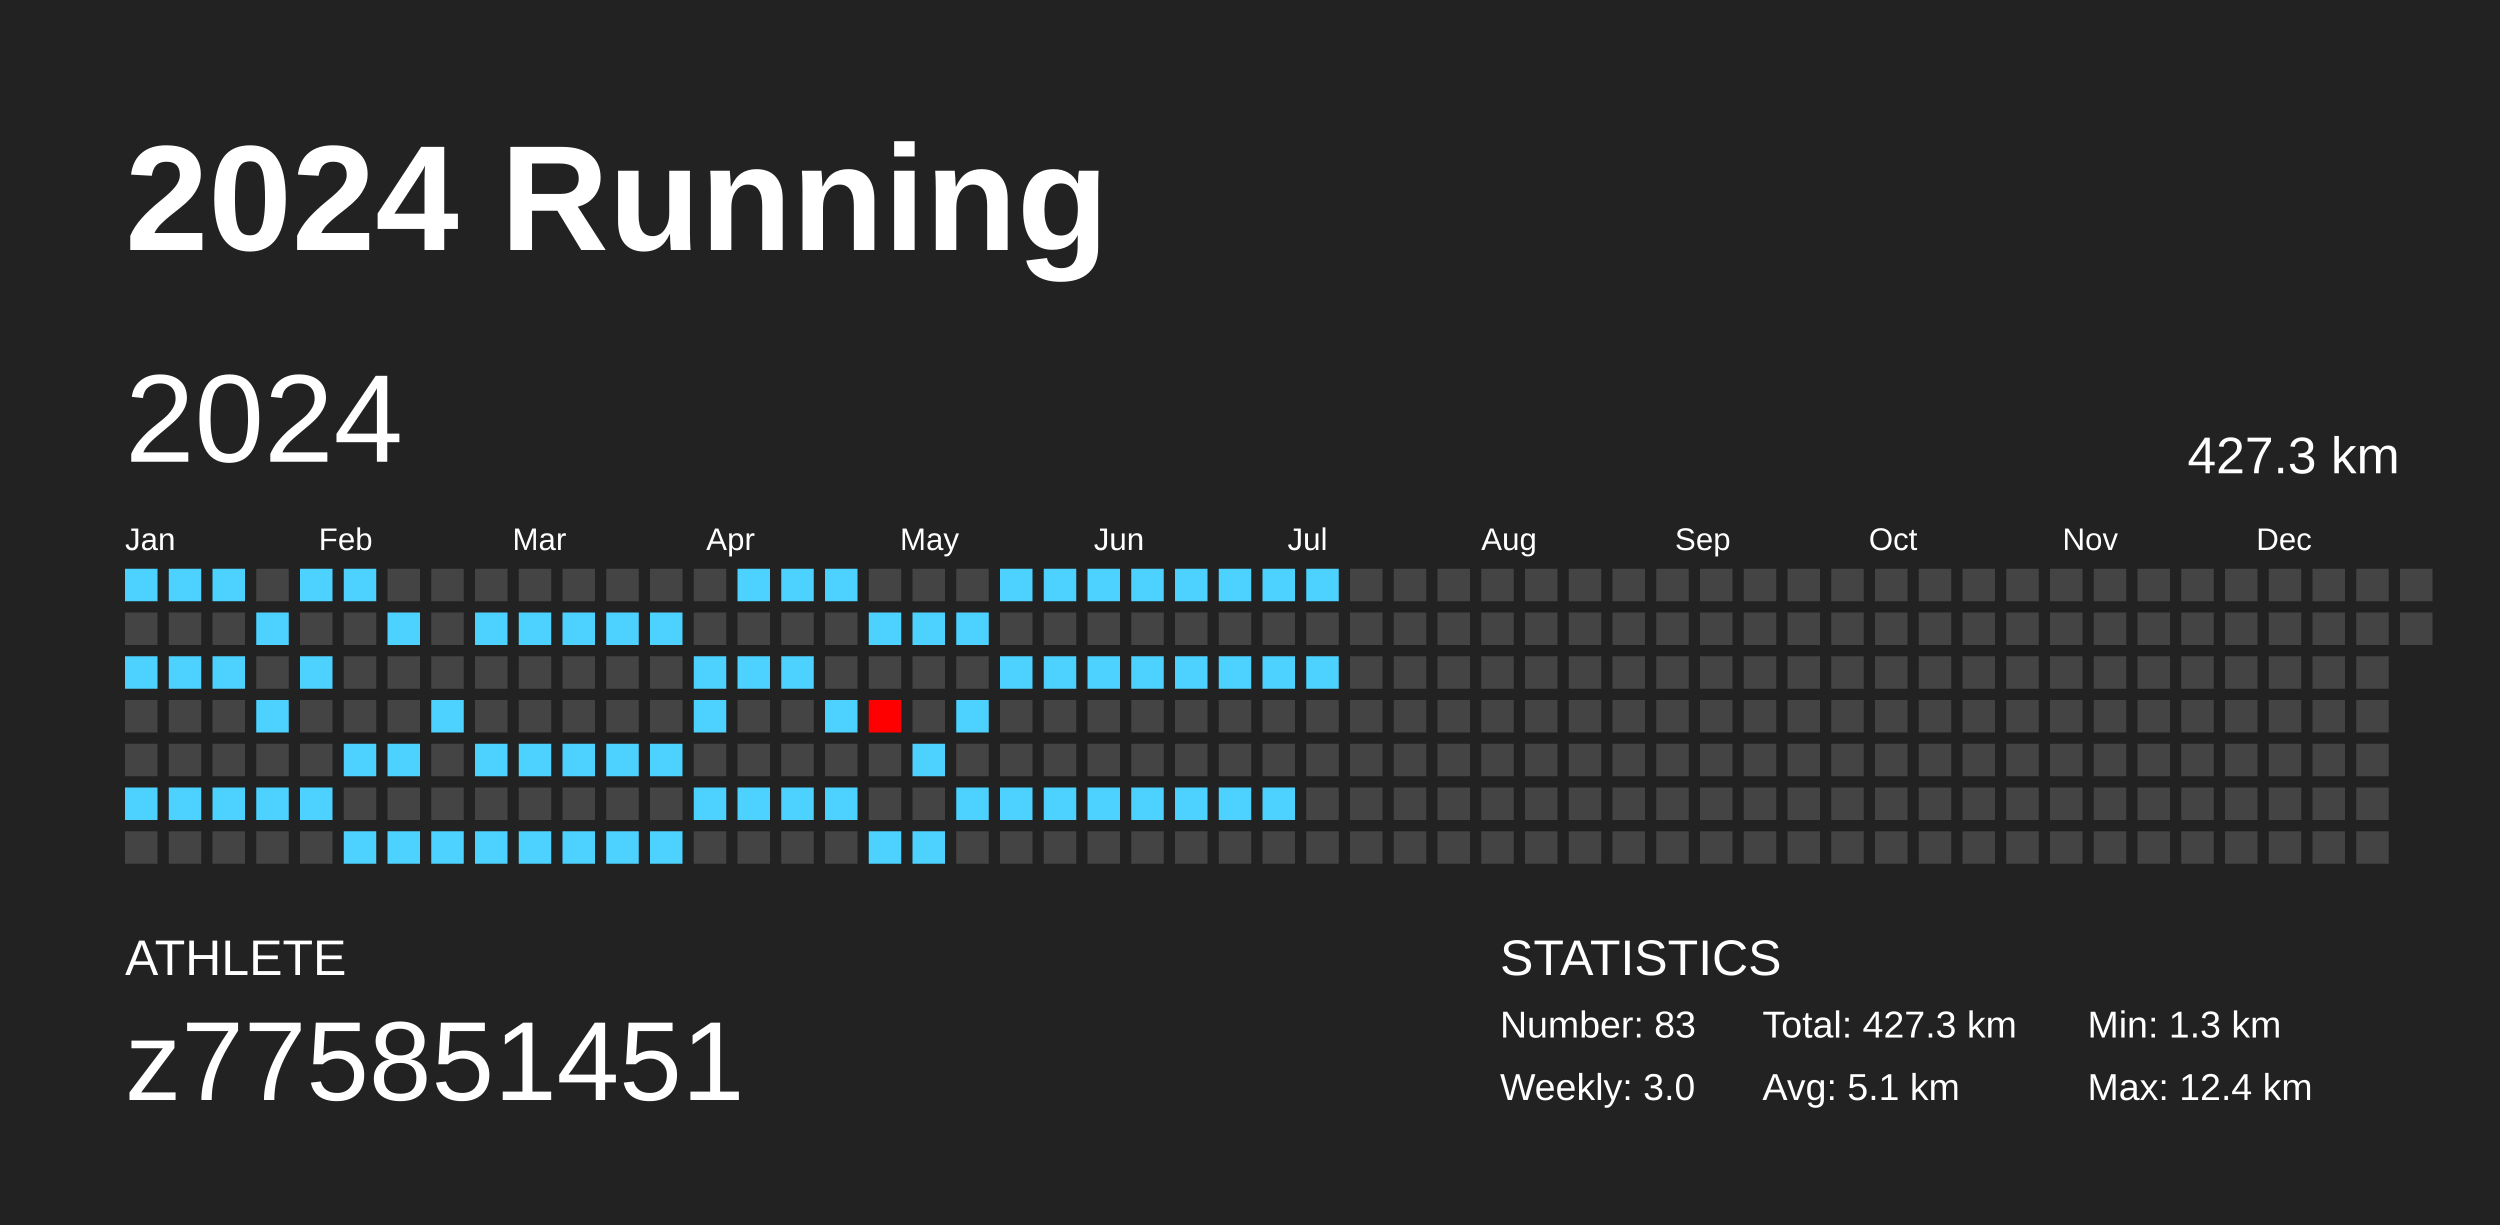
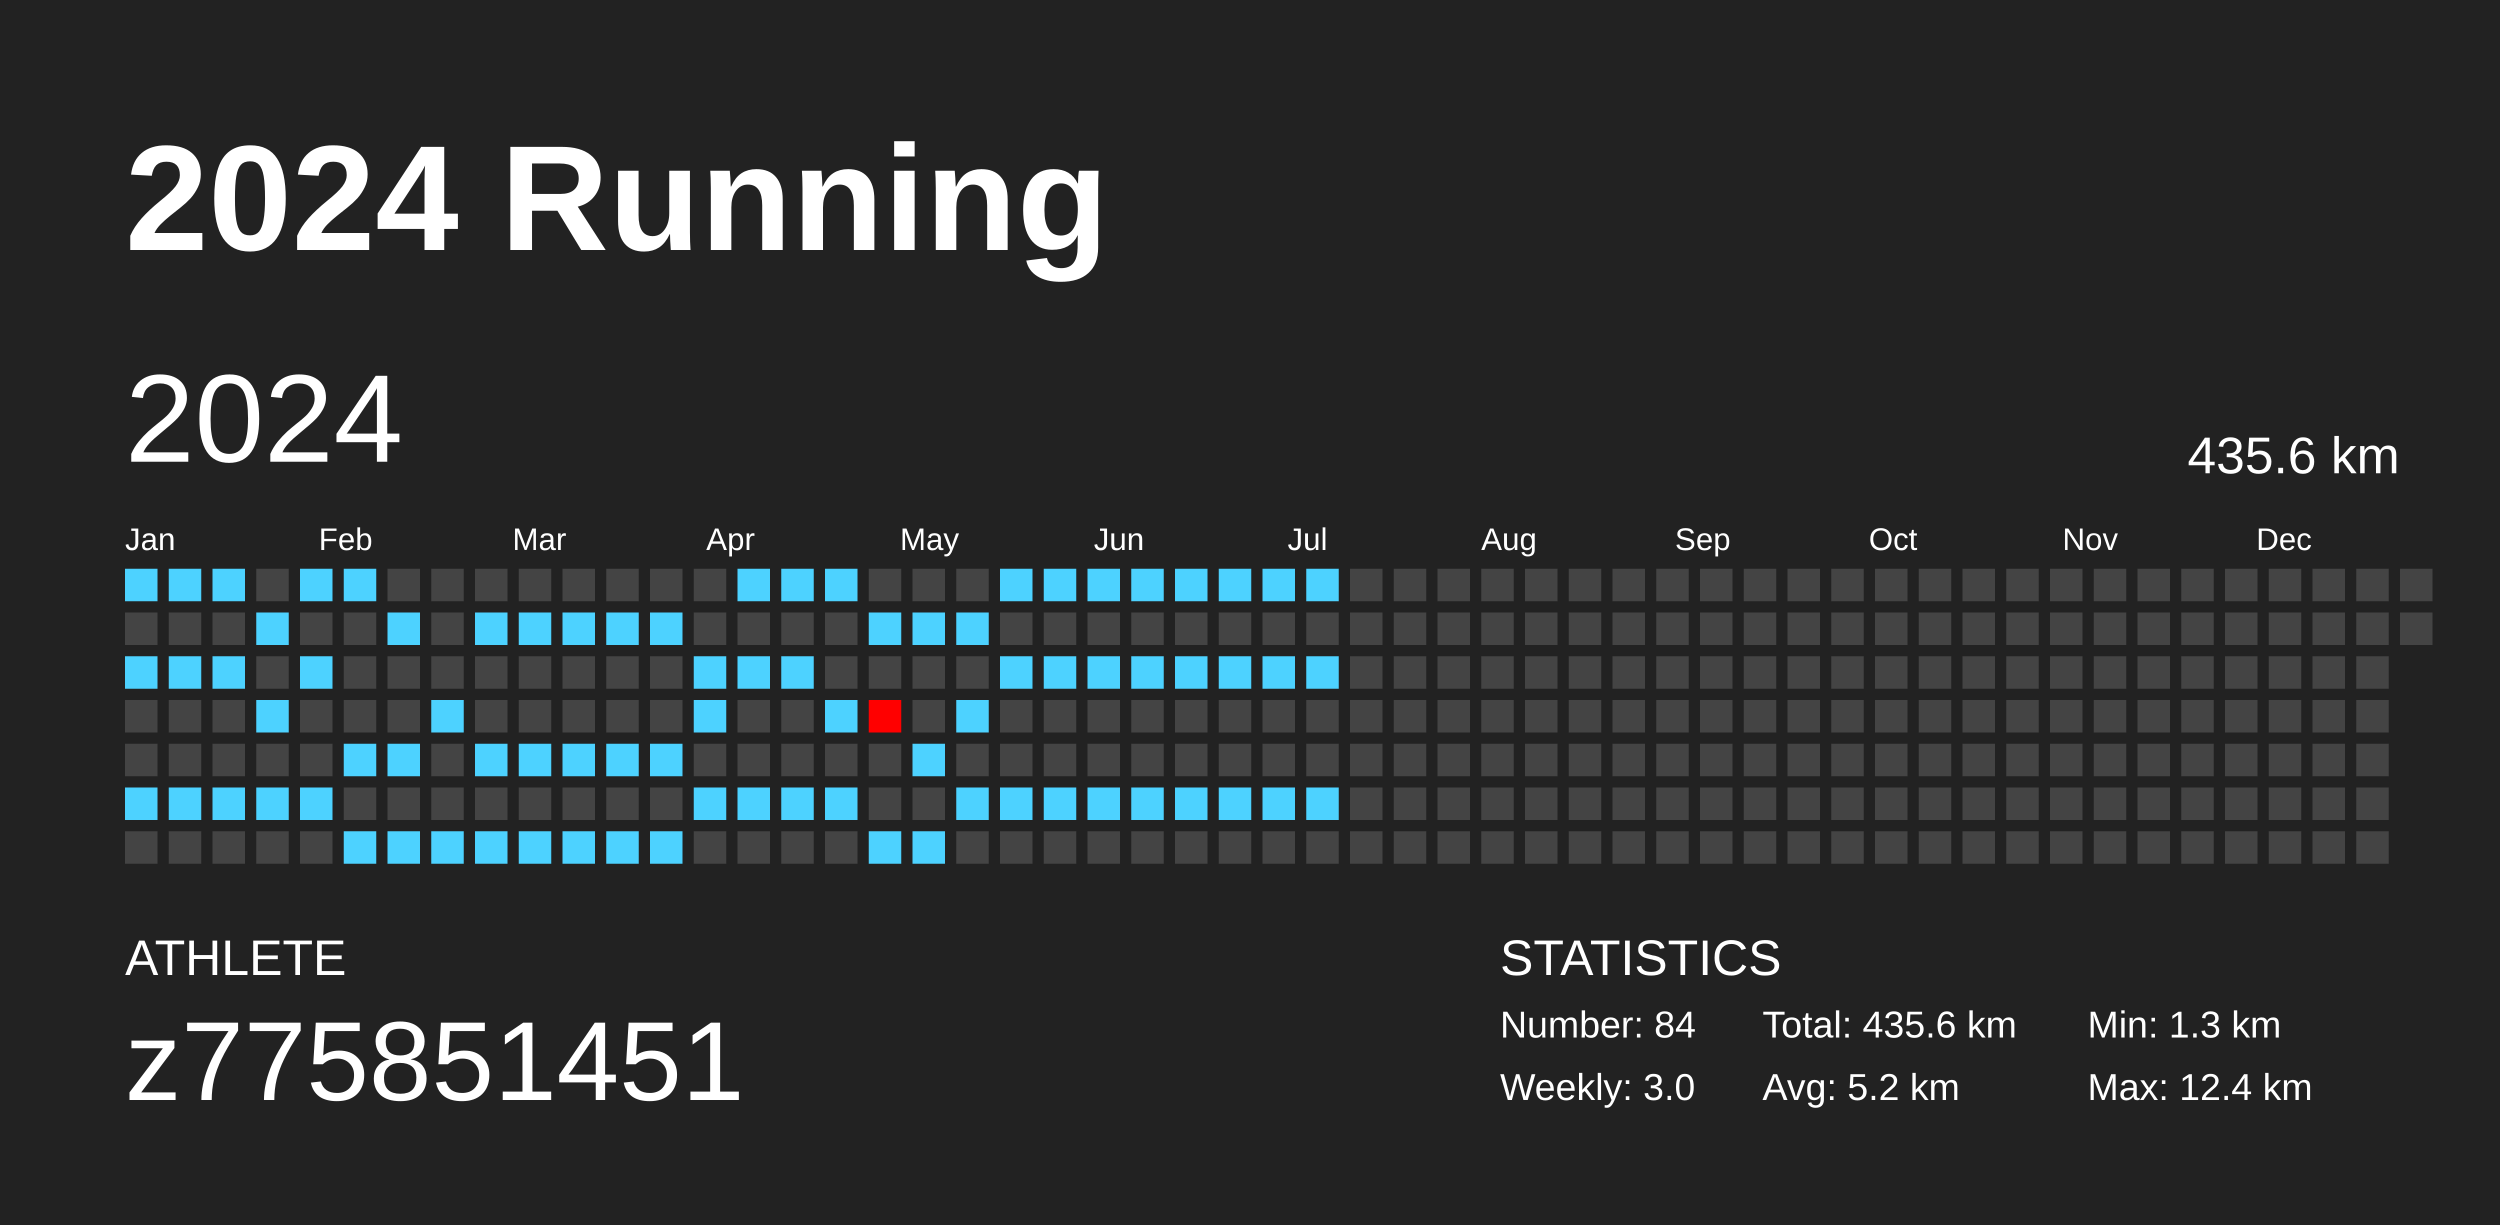
<svg xmlns="http://www.w3.org/2000/svg" baseProfile="full" height="98mm" version="1.1" viewBox="0,0,200,98" width="200mm">
  <defs />
  <rect fill="#222222" height="98" width="200" x="0" y="0" />
  <text fill="#FFFFFF" style="font-size:12px; font-family:Arial; font-weight:bold;" x="10" y="20">2024 Running</text>
  <text fill="#FFFFFF" style="font-size:4px; font-family:Arial" x="10" y="78">ATHLETE</text>
  <text fill="#FFFFFF" style="font-size:9px; font-family:Arial" x="10" y="88">z775851451</text>
  <text fill="#FFFFFF" style="font-size:4px; font-family:Arial" x="120" y="78">STATISTICS</text>
-   <text fill="#FFFFFF" style="font-size:3px; font-family:Arial" x="120" y="83">Number: 83</text>
+   <text fill="#FFFFFF" style="font-size:3px; font-family:Arial" x="120" y="83">Number: 84</text>
  <text fill="#FFFFFF" style="font-size:3px; font-family:Arial" x="120" y="88">Weekly: 3.0</text>
-   <text fill="#FFFFFF" style="font-size:3px; font-family:Arial" x="141" y="83">Total: 427.3 km</text>
-   <text fill="#FFFFFF" style="font-size:3px; font-family:Arial" x="141" y="88">Avg: 5.1 km</text>
+   <text fill="#FFFFFF" style="font-size:3px; font-family:Arial" x="141" y="83">Total: 435.6 km</text>
+   <text fill="#FFFFFF" style="font-size:3px; font-family:Arial" x="141" y="88">Avg: 5.2 km</text>
  <text fill="#FFFFFF" style="font-size:3px; font-family:Arial" x="167" y="83">Min: 1.3 km</text>
  <text fill="#FFFFFF" style="font-size:3px; font-family:Arial" x="167" y="88">Max: 12.4 km</text>
  <text dominant-baseline="hanging" fill="#FFFFFF" style="font-size:10.0px; font-family:Arial;" x="10" y="30">2024</text>
-   <text dominant-baseline="hanging" fill="#FFFFFF" style="font-size:4.125px; font-family:Arial;" x="175" y="35">427.3 km</text>
+   <text dominant-baseline="hanging" fill="#FFFFFF" style="font-size:4.125px; font-family:Arial;" x="175" y="35">435.6 km</text>
  <text fill="#FFFFFF" style="font-size:2.5px; font-family:Arial" x="10.0" y="44">Jan</text>
  <text fill="#FFFFFF" style="font-size:2.5px; font-family:Arial" x="25.5" y="44">Feb</text>
  <text fill="#FFFFFF" style="font-size:2.5px; font-family:Arial" x="41.0" y="44">Mar</text>
  <text fill="#FFFFFF" style="font-size:2.5px; font-family:Arial" x="56.5" y="44">Apr</text>
  <text fill="#FFFFFF" style="font-size:2.5px; font-family:Arial" x="72.0" y="44">May</text>
  <text fill="#FFFFFF" style="font-size:2.5px; font-family:Arial" x="87.5" y="44">Jun</text>
  <text fill="#FFFFFF" style="font-size:2.5px; font-family:Arial" x="103.0" y="44">Jul</text>
  <text fill="#FFFFFF" style="font-size:2.5px; font-family:Arial" x="118.5" y="44">Aug</text>
  <text fill="#FFFFFF" style="font-size:2.5px; font-family:Arial" x="134.0" y="44">Sep</text>
  <text fill="#FFFFFF" style="font-size:2.5px; font-family:Arial" x="149.5" y="44">Oct</text>
  <text fill="#FFFFFF" style="font-size:2.5px; font-family:Arial" x="165.0" y="44">Nov</text>
  <text fill="#FFFFFF" style="font-size:2.5px; font-family:Arial" x="180.5" y="44">Dec</text>
  <rect fill="#4dd2ff" height="2.6" width="2.6" x="10.0" y="45.5" />
  <rect fill="#444444" height="2.6" width="2.6" x="10.0" y="49.0" />
  <rect fill="#4dd2ff" height="2.6" width="2.6" x="10.0" y="52.5" />
  <rect fill="#444444" height="2.6" width="2.6" x="10.0" y="56.0" />
  <rect fill="#444444" height="2.6" width="2.6" x="10.0" y="59.5" />
  <rect fill="#4dd2ff" height="2.6" width="2.6" x="10.0" y="63.0" />
  <rect fill="#444444" height="2.6" width="2.6" x="10.0" y="66.5" />
  <rect fill="#4dd2ff" height="2.6" width="2.6" x="13.5" y="45.5" />
  <rect fill="#444444" height="2.6" width="2.6" x="13.5" y="49.0" />
  <rect fill="#4dd2ff" height="2.6" width="2.6" x="13.5" y="52.5" />
  <rect fill="#444444" height="2.6" width="2.6" x="13.5" y="56.0" />
  <rect fill="#444444" height="2.6" width="2.6" x="13.5" y="59.5" />
  <rect fill="#4dd2ff" height="2.6" width="2.6" x="13.5" y="63.0" />
  <rect fill="#444444" height="2.6" width="2.6" x="13.5" y="66.5" />
  <rect fill="#4dd2ff" height="2.6" width="2.6" x="17.0" y="45.5" />
  <rect fill="#444444" height="2.6" width="2.6" x="17.0" y="49.0" />
  <rect fill="#4dd2ff" height="2.6" width="2.6" x="17.0" y="52.5" />
  <rect fill="#444444" height="2.6" width="2.6" x="17.0" y="56.0" />
  <rect fill="#444444" height="2.6" width="2.6" x="17.0" y="59.5" />
  <rect fill="#4dd2ff" height="2.6" width="2.6" x="17.0" y="63.0" />
  <rect fill="#444444" height="2.6" width="2.6" x="17.0" y="66.5" />
  <rect fill="#444444" height="2.6" width="2.6" x="20.5" y="45.5" />
  <rect fill="#4dd2ff" height="2.6" width="2.6" x="20.5" y="49.0" />
  <rect fill="#444444" height="2.6" width="2.6" x="20.5" y="52.5" />
  <rect fill="#4dd2ff" height="2.6" width="2.6" x="20.5" y="56.0" />
  <rect fill="#444444" height="2.6" width="2.6" x="20.5" y="59.5" />
  <rect fill="#4dd2ff" height="2.6" width="2.6" x="20.5" y="63.0" />
  <rect fill="#444444" height="2.6" width="2.6" x="20.5" y="66.5" />
  <rect fill="#4dd2ff" height="2.6" width="2.6" x="24.0" y="45.5" />
  <rect fill="#444444" height="2.6" width="2.6" x="24.0" y="49.0" />
  <rect fill="#4dd2ff" height="2.6" width="2.6" x="24.0" y="52.5" />
  <rect fill="#444444" height="2.6" width="2.6" x="24.0" y="56.0" />
  <rect fill="#444444" height="2.6" width="2.6" x="24.0" y="59.5" />
  <rect fill="#4dd2ff" height="2.6" width="2.6" x="24.0" y="63.0" />
  <rect fill="#444444" height="2.6" width="2.6" x="24.0" y="66.5" />
  <rect fill="#4dd2ff" height="2.6" width="2.6" x="27.5" y="45.5" />
  <rect fill="#444444" height="2.6" width="2.6" x="27.5" y="49.0" />
  <rect fill="#444444" height="2.6" width="2.6" x="27.5" y="52.5" />
  <rect fill="#444444" height="2.6" width="2.6" x="27.5" y="56.0" />
  <rect fill="#4dd2ff" height="2.6" width="2.6" x="27.5" y="59.5" />
  <rect fill="#444444" height="2.6" width="2.6" x="27.5" y="63.0" />
  <rect fill="#4dd2ff" height="2.6" width="2.6" x="27.5" y="66.5" />
  <rect fill="#444444" height="2.6" width="2.6" x="31.0" y="45.5" />
  <rect fill="#4dd2ff" height="2.6" width="2.6" x="31.0" y="49.0" />
  <rect fill="#444444" height="2.6" width="2.6" x="31.0" y="52.5" />
  <rect fill="#444444" height="2.6" width="2.6" x="31.0" y="56.0" />
  <rect fill="#4dd2ff" height="2.6" width="2.6" x="31.0" y="59.5" />
  <rect fill="#444444" height="2.6" width="2.6" x="31.0" y="63.0" />
  <rect fill="#4dd2ff" height="2.6" width="2.6" x="31.0" y="66.5" />
  <rect fill="#444444" height="2.6" width="2.6" x="34.5" y="45.5" />
  <rect fill="#444444" height="2.6" width="2.6" x="34.5" y="49.0" />
  <rect fill="#444444" height="2.6" width="2.6" x="34.5" y="52.5" />
  <rect fill="#4dd2ff" height="2.6" width="2.6" x="34.5" y="56.0" />
  <rect fill="#444444" height="2.6" width="2.6" x="34.5" y="59.5" />
  <rect fill="#444444" height="2.6" width="2.6" x="34.5" y="63.0" />
  <rect fill="#4dd2ff" height="2.6" width="2.6" x="34.5" y="66.5" />
  <rect fill="#444444" height="2.6" width="2.6" x="38.0" y="45.5" />
  <rect fill="#4dd2ff" height="2.6" width="2.6" x="38.0" y="49.0" />
  <rect fill="#444444" height="2.6" width="2.6" x="38.0" y="52.5" />
  <rect fill="#444444" height="2.6" width="2.6" x="38.0" y="56.0" />
  <rect fill="#4dd2ff" height="2.6" width="2.6" x="38.0" y="59.5" />
  <rect fill="#444444" height="2.6" width="2.6" x="38.0" y="63.0" />
  <rect fill="#4dd2ff" height="2.6" width="2.6" x="38.0" y="66.5" />
  <rect fill="#444444" height="2.6" width="2.6" x="41.5" y="45.5" />
  <rect fill="#4dd2ff" height="2.6" width="2.6" x="41.5" y="49.0" />
  <rect fill="#444444" height="2.6" width="2.6" x="41.5" y="52.5" />
  <rect fill="#444444" height="2.6" width="2.6" x="41.5" y="56.0" />
  <rect fill="#4dd2ff" height="2.6" width="2.6" x="41.5" y="59.5" />
  <rect fill="#444444" height="2.6" width="2.6" x="41.5" y="63.0" />
  <rect fill="#4dd2ff" height="2.6" width="2.6" x="41.5" y="66.5" />
  <rect fill="#444444" height="2.6" width="2.6" x="45.0" y="45.5" />
  <rect fill="#4dd2ff" height="2.6" width="2.6" x="45.0" y="49.0" />
  <rect fill="#444444" height="2.6" width="2.6" x="45.0" y="52.5" />
  <rect fill="#444444" height="2.6" width="2.6" x="45.0" y="56.0" />
  <rect fill="#4dd2ff" height="2.6" width="2.6" x="45.0" y="59.5" />
  <rect fill="#444444" height="2.6" width="2.6" x="45.0" y="63.0" />
  <rect fill="#4dd2ff" height="2.6" width="2.6" x="45.0" y="66.5" />
  <rect fill="#444444" height="2.6" width="2.6" x="48.5" y="45.5" />
  <rect fill="#4dd2ff" height="2.6" width="2.6" x="48.5" y="49.0" />
  <rect fill="#444444" height="2.6" width="2.6" x="48.5" y="52.5" />
  <rect fill="#444444" height="2.6" width="2.6" x="48.5" y="56.0" />
  <rect fill="#4dd2ff" height="2.6" width="2.6" x="48.5" y="59.5" />
  <rect fill="#444444" height="2.6" width="2.6" x="48.5" y="63.0" />
  <rect fill="#4dd2ff" height="2.6" width="2.6" x="48.5" y="66.5" />
  <rect fill="#444444" height="2.6" width="2.6" x="52.0" y="45.5" />
  <rect fill="#4dd2ff" height="2.6" width="2.6" x="52.0" y="49.0" />
  <rect fill="#444444" height="2.6" width="2.6" x="52.0" y="52.5" />
  <rect fill="#444444" height="2.6" width="2.6" x="52.0" y="56.0" />
  <rect fill="#4dd2ff" height="2.6" width="2.6" x="52.0" y="59.5" />
  <rect fill="#444444" height="2.6" width="2.6" x="52.0" y="63.0" />
  <rect fill="#4dd2ff" height="2.6" width="2.6" x="52.0" y="66.5" />
  <rect fill="#444444" height="2.6" width="2.6" x="55.5" y="45.5" />
  <rect fill="#444444" height="2.6" width="2.6" x="55.5" y="49.0" />
  <rect fill="#4dd2ff" height="2.6" width="2.6" x="55.5" y="52.5" />
  <rect fill="#4dd2ff" height="2.6" width="2.6" x="55.5" y="56.0" />
  <rect fill="#444444" height="2.6" width="2.6" x="55.5" y="59.5" />
  <rect fill="#4dd2ff" height="2.6" width="2.6" x="55.5" y="63.0" />
  <rect fill="#444444" height="2.6" width="2.6" x="55.5" y="66.5" />
  <rect fill="#4dd2ff" height="2.6" width="2.6" x="59.0" y="45.5" />
  <rect fill="#444444" height="2.6" width="2.6" x="59.0" y="49.0" />
  <rect fill="#4dd2ff" height="2.6" width="2.6" x="59.0" y="52.5" />
  <rect fill="#444444" height="2.6" width="2.6" x="59.0" y="56.0" />
  <rect fill="#444444" height="2.6" width="2.6" x="59.0" y="59.5" />
  <rect fill="#4dd2ff" height="2.6" width="2.6" x="59.0" y="63.0" />
  <rect fill="#444444" height="2.6" width="2.6" x="59.0" y="66.5" />
  <rect fill="#4dd2ff" height="2.6" width="2.6" x="62.5" y="45.5" />
  <rect fill="#444444" height="2.6" width="2.6" x="62.5" y="49.0" />
  <rect fill="#4dd2ff" height="2.6" width="2.6" x="62.5" y="52.5" />
  <rect fill="#444444" height="2.6" width="2.6" x="62.5" y="56.0" />
  <rect fill="#444444" height="2.6" width="2.6" x="62.5" y="59.5" />
  <rect fill="#4dd2ff" height="2.6" width="2.6" x="62.5" y="63.0" />
  <rect fill="#444444" height="2.6" width="2.6" x="62.5" y="66.5" />
  <rect fill="#4dd2ff" height="2.6" width="2.6" x="66.0" y="45.5" />
  <rect fill="#444444" height="2.6" width="2.6" x="66.0" y="49.0" />
  <rect fill="#444444" height="2.6" width="2.6" x="66.0" y="52.5" />
  <rect fill="#4dd2ff" height="2.6" width="2.6" x="66.0" y="56.0" />
  <rect fill="#444444" height="2.6" width="2.6" x="66.0" y="59.5" />
  <rect fill="#4dd2ff" height="2.6" width="2.6" x="66.0" y="63.0" />
  <rect fill="#444444" height="2.6" width="2.6" x="66.0" y="66.5" />
  <rect fill="#444444" height="2.6" width="2.6" x="69.5" y="45.5" />
  <rect fill="#4dd2ff" height="2.6" width="2.6" x="69.5" y="49.0" />
  <rect fill="#444444" height="2.6" width="2.6" x="69.5" y="52.5" />
  <rect fill="#ff0000" height="2.6" width="2.6" x="69.5" y="56.0" />
  <rect fill="#444444" height="2.6" width="2.6" x="69.5" y="59.5" />
  <rect fill="#444444" height="2.6" width="2.6" x="69.5" y="63.0" />
  <rect fill="#4dd2ff" height="2.6" width="2.6" x="69.5" y="66.5" />
  <rect fill="#444444" height="2.6" width="2.6" x="73.0" y="45.5" />
  <rect fill="#4dd2ff" height="2.6" width="2.6" x="73.0" y="49.0" />
  <rect fill="#444444" height="2.6" width="2.6" x="73.0" y="52.5" />
  <rect fill="#444444" height="2.6" width="2.6" x="73.0" y="56.0" />
  <rect fill="#4dd2ff" height="2.6" width="2.6" x="73.0" y="59.5" />
  <rect fill="#444444" height="2.6" width="2.6" x="73.0" y="63.0" />
  <rect fill="#4dd2ff" height="2.6" width="2.6" x="73.0" y="66.5" />
  <rect fill="#444444" height="2.6" width="2.6" x="76.5" y="45.5" />
  <rect fill="#4dd2ff" height="2.6" width="2.6" x="76.5" y="49.0" />
  <rect fill="#444444" height="2.6" width="2.6" x="76.5" y="52.5" />
  <rect fill="#4dd2ff" height="2.6" width="2.6" x="76.5" y="56.0" />
  <rect fill="#444444" height="2.6" width="2.6" x="76.5" y="59.5" />
  <rect fill="#4dd2ff" height="2.6" width="2.6" x="76.5" y="63.0" />
  <rect fill="#444444" height="2.6" width="2.6" x="76.5" y="66.5" />
  <rect fill="#4dd2ff" height="2.6" width="2.6" x="80.0" y="45.5" />
  <rect fill="#444444" height="2.6" width="2.6" x="80.0" y="49.0" />
  <rect fill="#4dd2ff" height="2.6" width="2.6" x="80.0" y="52.5" />
  <rect fill="#444444" height="2.6" width="2.6" x="80.0" y="56.0" />
  <rect fill="#444444" height="2.6" width="2.6" x="80.0" y="59.5" />
  <rect fill="#4dd2ff" height="2.6" width="2.6" x="80.0" y="63.0" />
  <rect fill="#444444" height="2.6" width="2.6" x="80.0" y="66.5" />
  <rect fill="#4dd2ff" height="2.6" width="2.6" x="83.5" y="45.5" />
  <rect fill="#444444" height="2.6" width="2.6" x="83.5" y="49.0" />
  <rect fill="#4dd2ff" height="2.6" width="2.6" x="83.5" y="52.5" />
  <rect fill="#444444" height="2.6" width="2.6" x="83.5" y="56.0" />
  <rect fill="#444444" height="2.6" width="2.6" x="83.5" y="59.5" />
  <rect fill="#4dd2ff" height="2.6" width="2.6" x="83.5" y="63.0" />
  <rect fill="#444444" height="2.6" width="2.6" x="83.5" y="66.5" />
  <rect fill="#4dd2ff" height="2.6" width="2.6" x="87.0" y="45.5" />
  <rect fill="#444444" height="2.6" width="2.6" x="87.0" y="49.0" />
  <rect fill="#4dd2ff" height="2.6" width="2.6" x="87.0" y="52.5" />
  <rect fill="#444444" height="2.6" width="2.6" x="87.0" y="56.0" />
  <rect fill="#444444" height="2.6" width="2.6" x="87.0" y="59.5" />
  <rect fill="#4dd2ff" height="2.6" width="2.6" x="87.0" y="63.0" />
  <rect fill="#444444" height="2.6" width="2.6" x="87.0" y="66.5" />
  <rect fill="#4dd2ff" height="2.6" width="2.6" x="90.5" y="45.5" />
  <rect fill="#444444" height="2.6" width="2.6" x="90.5" y="49.0" />
  <rect fill="#4dd2ff" height="2.6" width="2.6" x="90.5" y="52.5" />
  <rect fill="#444444" height="2.6" width="2.6" x="90.5" y="56.0" />
  <rect fill="#444444" height="2.6" width="2.6" x="90.5" y="59.5" />
  <rect fill="#4dd2ff" height="2.6" width="2.6" x="90.5" y="63.0" />
  <rect fill="#444444" height="2.6" width="2.6" x="90.5" y="66.5" />
  <rect fill="#4dd2ff" height="2.6" width="2.6" x="94.0" y="45.5" />
  <rect fill="#444444" height="2.6" width="2.6" x="94.0" y="49.0" />
  <rect fill="#4dd2ff" height="2.6" width="2.6" x="94.0" y="52.5" />
  <rect fill="#444444" height="2.6" width="2.6" x="94.0" y="56.0" />
  <rect fill="#444444" height="2.6" width="2.6" x="94.0" y="59.5" />
  <rect fill="#4dd2ff" height="2.6" width="2.6" x="94.0" y="63.0" />
  <rect fill="#444444" height="2.6" width="2.6" x="94.0" y="66.5" />
  <rect fill="#4dd2ff" height="2.6" width="2.6" x="97.5" y="45.5" />
  <rect fill="#444444" height="2.6" width="2.6" x="97.5" y="49.0" />
  <rect fill="#4dd2ff" height="2.6" width="2.6" x="97.5" y="52.5" />
  <rect fill="#444444" height="2.6" width="2.6" x="97.5" y="56.0" />
  <rect fill="#444444" height="2.6" width="2.6" x="97.5" y="59.5" />
  <rect fill="#4dd2ff" height="2.6" width="2.6" x="97.5" y="63.0" />
  <rect fill="#444444" height="2.6" width="2.6" x="97.5" y="66.5" />
  <rect fill="#4dd2ff" height="2.6" width="2.6" x="101.0" y="45.5" />
  <rect fill="#444444" height="2.6" width="2.6" x="101.0" y="49.0" />
  <rect fill="#4dd2ff" height="2.6" width="2.6" x="101.0" y="52.5" />
  <rect fill="#444444" height="2.6" width="2.6" x="101.0" y="56.0" />
  <rect fill="#444444" height="2.6" width="2.6" x="101.0" y="59.5" />
  <rect fill="#4dd2ff" height="2.6" width="2.6" x="101.0" y="63.0" />
  <rect fill="#444444" height="2.6" width="2.6" x="101.0" y="66.5" />
  <rect fill="#4dd2ff" height="2.6" width="2.6" x="104.5" y="45.5" />
  <rect fill="#444444" height="2.6" width="2.6" x="104.5" y="49.0" />
  <rect fill="#4dd2ff" height="2.6" width="2.6" x="104.5" y="52.5" />
  <rect fill="#444444" height="2.6" width="2.6" x="104.5" y="56.0" />
  <rect fill="#444444" height="2.6" width="2.6" x="104.5" y="59.5" />
-   <rect fill="#444444" height="2.6" width="2.6" x="104.5" y="63.0" />
+   <rect fill="#4dd2ff" height="2.6" width="2.6" x="104.5" y="63.0" />
  <rect fill="#444444" height="2.6" width="2.6" x="104.5" y="66.5" />
  <rect fill="#444444" height="2.6" width="2.6" x="108.0" y="45.5" />
  <rect fill="#444444" height="2.6" width="2.6" x="108.0" y="49.0" />
  <rect fill="#444444" height="2.6" width="2.6" x="108.0" y="52.5" />
  <rect fill="#444444" height="2.6" width="2.6" x="108.0" y="56.0" />
  <rect fill="#444444" height="2.6" width="2.6" x="108.0" y="59.5" />
  <rect fill="#444444" height="2.6" width="2.6" x="108.0" y="63.0" />
  <rect fill="#444444" height="2.6" width="2.6" x="108.0" y="66.5" />
  <rect fill="#444444" height="2.6" width="2.6" x="111.5" y="45.5" />
  <rect fill="#444444" height="2.6" width="2.6" x="111.5" y="49.0" />
  <rect fill="#444444" height="2.6" width="2.6" x="111.5" y="52.5" />
  <rect fill="#444444" height="2.6" width="2.6" x="111.5" y="56.0" />
  <rect fill="#444444" height="2.6" width="2.6" x="111.5" y="59.5" />
  <rect fill="#444444" height="2.6" width="2.6" x="111.5" y="63.0" />
  <rect fill="#444444" height="2.6" width="2.6" x="111.5" y="66.5" />
  <rect fill="#444444" height="2.6" width="2.6" x="115.0" y="45.5" />
  <rect fill="#444444" height="2.6" width="2.6" x="115.0" y="49.0" />
  <rect fill="#444444" height="2.6" width="2.6" x="115.0" y="52.5" />
  <rect fill="#444444" height="2.6" width="2.6" x="115.0" y="56.0" />
  <rect fill="#444444" height="2.6" width="2.6" x="115.0" y="59.5" />
  <rect fill="#444444" height="2.6" width="2.6" x="115.0" y="63.0" />
  <rect fill="#444444" height="2.6" width="2.6" x="115.0" y="66.5" />
  <rect fill="#444444" height="2.6" width="2.6" x="118.5" y="45.5" />
  <rect fill="#444444" height="2.6" width="2.6" x="118.5" y="49.0" />
  <rect fill="#444444" height="2.6" width="2.6" x="118.5" y="52.5" />
  <rect fill="#444444" height="2.6" width="2.6" x="118.5" y="56.0" />
  <rect fill="#444444" height="2.6" width="2.6" x="118.5" y="59.5" />
  <rect fill="#444444" height="2.6" width="2.6" x="118.5" y="63.0" />
  <rect fill="#444444" height="2.6" width="2.6" x="118.5" y="66.5" />
  <rect fill="#444444" height="2.6" width="2.6" x="122.0" y="45.5" />
  <rect fill="#444444" height="2.6" width="2.6" x="122.0" y="49.0" />
  <rect fill="#444444" height="2.6" width="2.6" x="122.0" y="52.5" />
  <rect fill="#444444" height="2.6" width="2.6" x="122.0" y="56.0" />
  <rect fill="#444444" height="2.6" width="2.6" x="122.0" y="59.5" />
  <rect fill="#444444" height="2.6" width="2.6" x="122.0" y="63.0" />
  <rect fill="#444444" height="2.6" width="2.6" x="122.0" y="66.5" />
  <rect fill="#444444" height="2.6" width="2.6" x="125.5" y="45.5" />
  <rect fill="#444444" height="2.6" width="2.6" x="125.5" y="49.0" />
  <rect fill="#444444" height="2.6" width="2.6" x="125.5" y="52.5" />
  <rect fill="#444444" height="2.6" width="2.6" x="125.5" y="56.0" />
  <rect fill="#444444" height="2.6" width="2.6" x="125.5" y="59.5" />
  <rect fill="#444444" height="2.6" width="2.6" x="125.5" y="63.0" />
  <rect fill="#444444" height="2.6" width="2.6" x="125.5" y="66.5" />
  <rect fill="#444444" height="2.6" width="2.6" x="129.0" y="45.5" />
  <rect fill="#444444" height="2.6" width="2.6" x="129.0" y="49.0" />
  <rect fill="#444444" height="2.6" width="2.6" x="129.0" y="52.5" />
  <rect fill="#444444" height="2.6" width="2.6" x="129.0" y="56.0" />
  <rect fill="#444444" height="2.6" width="2.6" x="129.0" y="59.5" />
  <rect fill="#444444" height="2.6" width="2.6" x="129.0" y="63.0" />
  <rect fill="#444444" height="2.6" width="2.6" x="129.0" y="66.5" />
  <rect fill="#444444" height="2.6" width="2.6" x="132.5" y="45.5" />
  <rect fill="#444444" height="2.6" width="2.6" x="132.5" y="49.0" />
  <rect fill="#444444" height="2.6" width="2.6" x="132.5" y="52.5" />
  <rect fill="#444444" height="2.6" width="2.6" x="132.5" y="56.0" />
  <rect fill="#444444" height="2.6" width="2.6" x="132.5" y="59.5" />
  <rect fill="#444444" height="2.6" width="2.6" x="132.5" y="63.0" />
  <rect fill="#444444" height="2.6" width="2.6" x="132.5" y="66.5" />
  <rect fill="#444444" height="2.6" width="2.6" x="136.0" y="45.5" />
  <rect fill="#444444" height="2.6" width="2.6" x="136.0" y="49.0" />
  <rect fill="#444444" height="2.6" width="2.6" x="136.0" y="52.5" />
  <rect fill="#444444" height="2.6" width="2.6" x="136.0" y="56.0" />
  <rect fill="#444444" height="2.6" width="2.6" x="136.0" y="59.5" />
  <rect fill="#444444" height="2.6" width="2.6" x="136.0" y="63.0" />
  <rect fill="#444444" height="2.6" width="2.6" x="136.0" y="66.5" />
  <rect fill="#444444" height="2.6" width="2.6" x="139.5" y="45.5" />
  <rect fill="#444444" height="2.6" width="2.6" x="139.5" y="49.0" />
  <rect fill="#444444" height="2.6" width="2.6" x="139.5" y="52.5" />
  <rect fill="#444444" height="2.6" width="2.6" x="139.5" y="56.0" />
  <rect fill="#444444" height="2.6" width="2.6" x="139.5" y="59.5" />
  <rect fill="#444444" height="2.6" width="2.6" x="139.5" y="63.0" />
  <rect fill="#444444" height="2.6" width="2.6" x="139.5" y="66.5" />
  <rect fill="#444444" height="2.6" width="2.6" x="143.0" y="45.5" />
  <rect fill="#444444" height="2.6" width="2.6" x="143.0" y="49.0" />
  <rect fill="#444444" height="2.6" width="2.6" x="143.0" y="52.5" />
  <rect fill="#444444" height="2.6" width="2.6" x="143.0" y="56.0" />
  <rect fill="#444444" height="2.6" width="2.6" x="143.0" y="59.5" />
  <rect fill="#444444" height="2.6" width="2.6" x="143.0" y="63.0" />
  <rect fill="#444444" height="2.6" width="2.6" x="143.0" y="66.5" />
  <rect fill="#444444" height="2.6" width="2.6" x="146.5" y="45.5" />
  <rect fill="#444444" height="2.6" width="2.6" x="146.5" y="49.0" />
  <rect fill="#444444" height="2.6" width="2.6" x="146.5" y="52.5" />
  <rect fill="#444444" height="2.6" width="2.6" x="146.5" y="56.0" />
  <rect fill="#444444" height="2.6" width="2.6" x="146.5" y="59.5" />
  <rect fill="#444444" height="2.6" width="2.6" x="146.5" y="63.0" />
  <rect fill="#444444" height="2.6" width="2.6" x="146.5" y="66.5" />
  <rect fill="#444444" height="2.6" width="2.6" x="150.0" y="45.5" />
  <rect fill="#444444" height="2.6" width="2.6" x="150.0" y="49.0" />
  <rect fill="#444444" height="2.6" width="2.6" x="150.0" y="52.5" />
  <rect fill="#444444" height="2.6" width="2.6" x="150.0" y="56.0" />
  <rect fill="#444444" height="2.6" width="2.6" x="150.0" y="59.5" />
  <rect fill="#444444" height="2.6" width="2.6" x="150.0" y="63.0" />
  <rect fill="#444444" height="2.6" width="2.6" x="150.0" y="66.5" />
  <rect fill="#444444" height="2.6" width="2.6" x="153.5" y="45.5" />
  <rect fill="#444444" height="2.6" width="2.6" x="153.5" y="49.0" />
  <rect fill="#444444" height="2.6" width="2.6" x="153.5" y="52.5" />
  <rect fill="#444444" height="2.6" width="2.6" x="153.5" y="56.0" />
  <rect fill="#444444" height="2.6" width="2.6" x="153.5" y="59.5" />
  <rect fill="#444444" height="2.6" width="2.6" x="153.5" y="63.0" />
  <rect fill="#444444" height="2.6" width="2.6" x="153.5" y="66.5" />
  <rect fill="#444444" height="2.6" width="2.6" x="157.0" y="45.5" />
  <rect fill="#444444" height="2.6" width="2.6" x="157.0" y="49.0" />
  <rect fill="#444444" height="2.6" width="2.6" x="157.0" y="52.5" />
  <rect fill="#444444" height="2.6" width="2.6" x="157.0" y="56.0" />
  <rect fill="#444444" height="2.6" width="2.6" x="157.0" y="59.5" />
  <rect fill="#444444" height="2.6" width="2.6" x="157.0" y="63.0" />
  <rect fill="#444444" height="2.6" width="2.6" x="157.0" y="66.5" />
  <rect fill="#444444" height="2.6" width="2.6" x="160.5" y="45.5" />
  <rect fill="#444444" height="2.6" width="2.6" x="160.5" y="49.0" />
  <rect fill="#444444" height="2.6" width="2.6" x="160.5" y="52.5" />
  <rect fill="#444444" height="2.6" width="2.6" x="160.5" y="56.0" />
  <rect fill="#444444" height="2.6" width="2.6" x="160.5" y="59.5" />
  <rect fill="#444444" height="2.6" width="2.6" x="160.5" y="63.0" />
  <rect fill="#444444" height="2.6" width="2.6" x="160.5" y="66.5" />
  <rect fill="#444444" height="2.6" width="2.6" x="164.0" y="45.5" />
  <rect fill="#444444" height="2.6" width="2.6" x="164.0" y="49.0" />
  <rect fill="#444444" height="2.6" width="2.6" x="164.0" y="52.5" />
  <rect fill="#444444" height="2.6" width="2.6" x="164.0" y="56.0" />
  <rect fill="#444444" height="2.6" width="2.6" x="164.0" y="59.5" />
  <rect fill="#444444" height="2.6" width="2.6" x="164.0" y="63.0" />
  <rect fill="#444444" height="2.6" width="2.6" x="164.0" y="66.5" />
  <rect fill="#444444" height="2.6" width="2.6" x="167.5" y="45.5" />
  <rect fill="#444444" height="2.6" width="2.6" x="167.5" y="49.0" />
  <rect fill="#444444" height="2.6" width="2.6" x="167.5" y="52.5" />
  <rect fill="#444444" height="2.6" width="2.6" x="167.5" y="56.0" />
  <rect fill="#444444" height="2.6" width="2.6" x="167.5" y="59.5" />
  <rect fill="#444444" height="2.6" width="2.6" x="167.5" y="63.0" />
  <rect fill="#444444" height="2.6" width="2.6" x="167.5" y="66.5" />
  <rect fill="#444444" height="2.6" width="2.6" x="171.0" y="45.5" />
  <rect fill="#444444" height="2.6" width="2.6" x="171.0" y="49.0" />
  <rect fill="#444444" height="2.6" width="2.6" x="171.0" y="52.5" />
  <rect fill="#444444" height="2.6" width="2.6" x="171.0" y="56.0" />
  <rect fill="#444444" height="2.6" width="2.6" x="171.0" y="59.5" />
  <rect fill="#444444" height="2.6" width="2.6" x="171.0" y="63.0" />
  <rect fill="#444444" height="2.6" width="2.6" x="171.0" y="66.5" />
  <rect fill="#444444" height="2.6" width="2.6" x="174.5" y="45.5" />
  <rect fill="#444444" height="2.6" width="2.6" x="174.5" y="49.0" />
  <rect fill="#444444" height="2.6" width="2.6" x="174.5" y="52.5" />
  <rect fill="#444444" height="2.6" width="2.6" x="174.5" y="56.0" />
  <rect fill="#444444" height="2.6" width="2.6" x="174.5" y="59.5" />
  <rect fill="#444444" height="2.6" width="2.6" x="174.5" y="63.0" />
  <rect fill="#444444" height="2.6" width="2.6" x="174.5" y="66.5" />
  <rect fill="#444444" height="2.6" width="2.6" x="178.0" y="45.5" />
  <rect fill="#444444" height="2.6" width="2.6" x="178.0" y="49.0" />
  <rect fill="#444444" height="2.6" width="2.6" x="178.0" y="52.5" />
  <rect fill="#444444" height="2.6" width="2.6" x="178.0" y="56.0" />
  <rect fill="#444444" height="2.6" width="2.6" x="178.0" y="59.5" />
  <rect fill="#444444" height="2.6" width="2.6" x="178.0" y="63.0" />
  <rect fill="#444444" height="2.6" width="2.6" x="178.0" y="66.5" />
  <rect fill="#444444" height="2.6" width="2.6" x="181.5" y="45.5" />
  <rect fill="#444444" height="2.6" width="2.6" x="181.5" y="49.0" />
  <rect fill="#444444" height="2.6" width="2.6" x="181.5" y="52.5" />
  <rect fill="#444444" height="2.6" width="2.6" x="181.5" y="56.0" />
  <rect fill="#444444" height="2.6" width="2.6" x="181.5" y="59.5" />
  <rect fill="#444444" height="2.6" width="2.6" x="181.5" y="63.0" />
  <rect fill="#444444" height="2.6" width="2.6" x="181.5" y="66.5" />
  <rect fill="#444444" height="2.6" width="2.6" x="185.0" y="45.5" />
  <rect fill="#444444" height="2.6" width="2.6" x="185.0" y="49.0" />
  <rect fill="#444444" height="2.6" width="2.6" x="185.0" y="52.5" />
  <rect fill="#444444" height="2.6" width="2.6" x="185.0" y="56.0" />
  <rect fill="#444444" height="2.6" width="2.6" x="185.0" y="59.5" />
  <rect fill="#444444" height="2.6" width="2.6" x="185.0" y="63.0" />
  <rect fill="#444444" height="2.6" width="2.6" x="185.0" y="66.5" />
  <rect fill="#444444" height="2.6" width="2.6" x="188.5" y="45.5" />
  <rect fill="#444444" height="2.6" width="2.6" x="188.5" y="49.0" />
  <rect fill="#444444" height="2.6" width="2.6" x="188.5" y="52.5" />
  <rect fill="#444444" height="2.6" width="2.6" x="188.5" y="56.0" />
  <rect fill="#444444" height="2.6" width="2.6" x="188.5" y="59.5" />
  <rect fill="#444444" height="2.6" width="2.6" x="188.5" y="63.0" />
  <rect fill="#444444" height="2.6" width="2.6" x="188.5" y="66.5" />
  <rect fill="#444444" height="2.6" width="2.6" x="192.0" y="45.5" />
  <rect fill="#444444" height="2.6" width="2.6" x="192.0" y="49.0" />
</svg>
